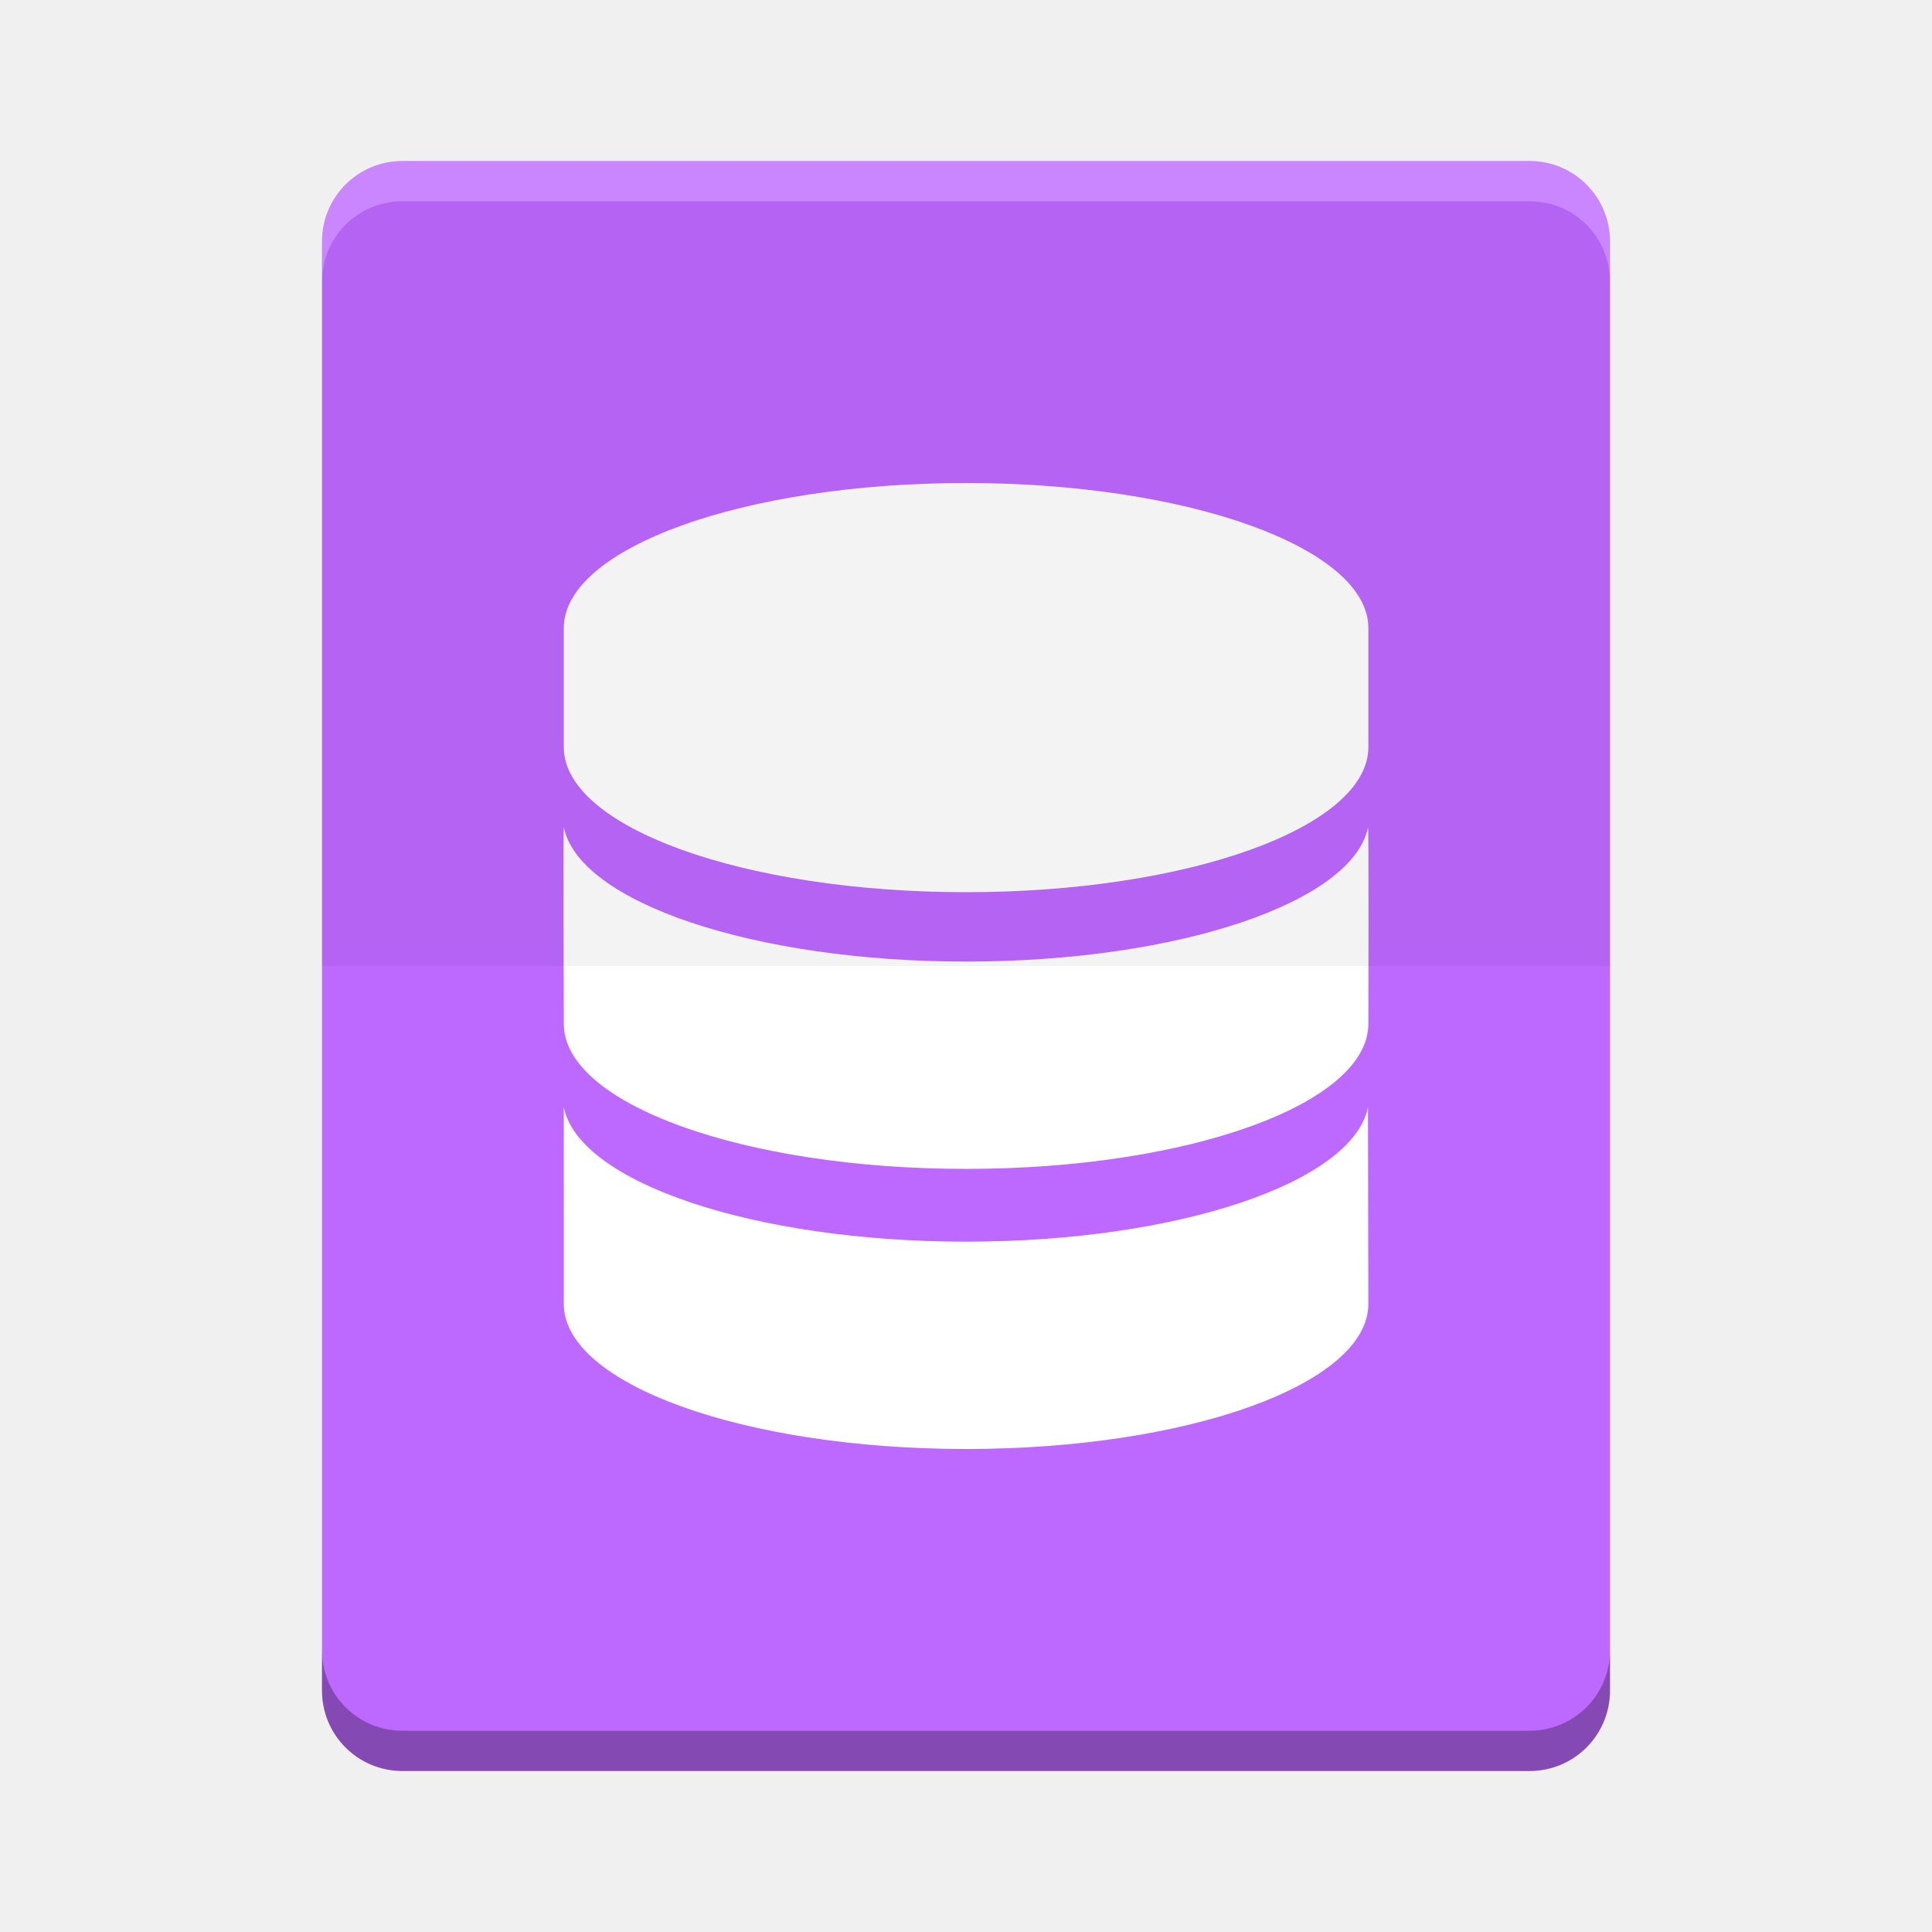
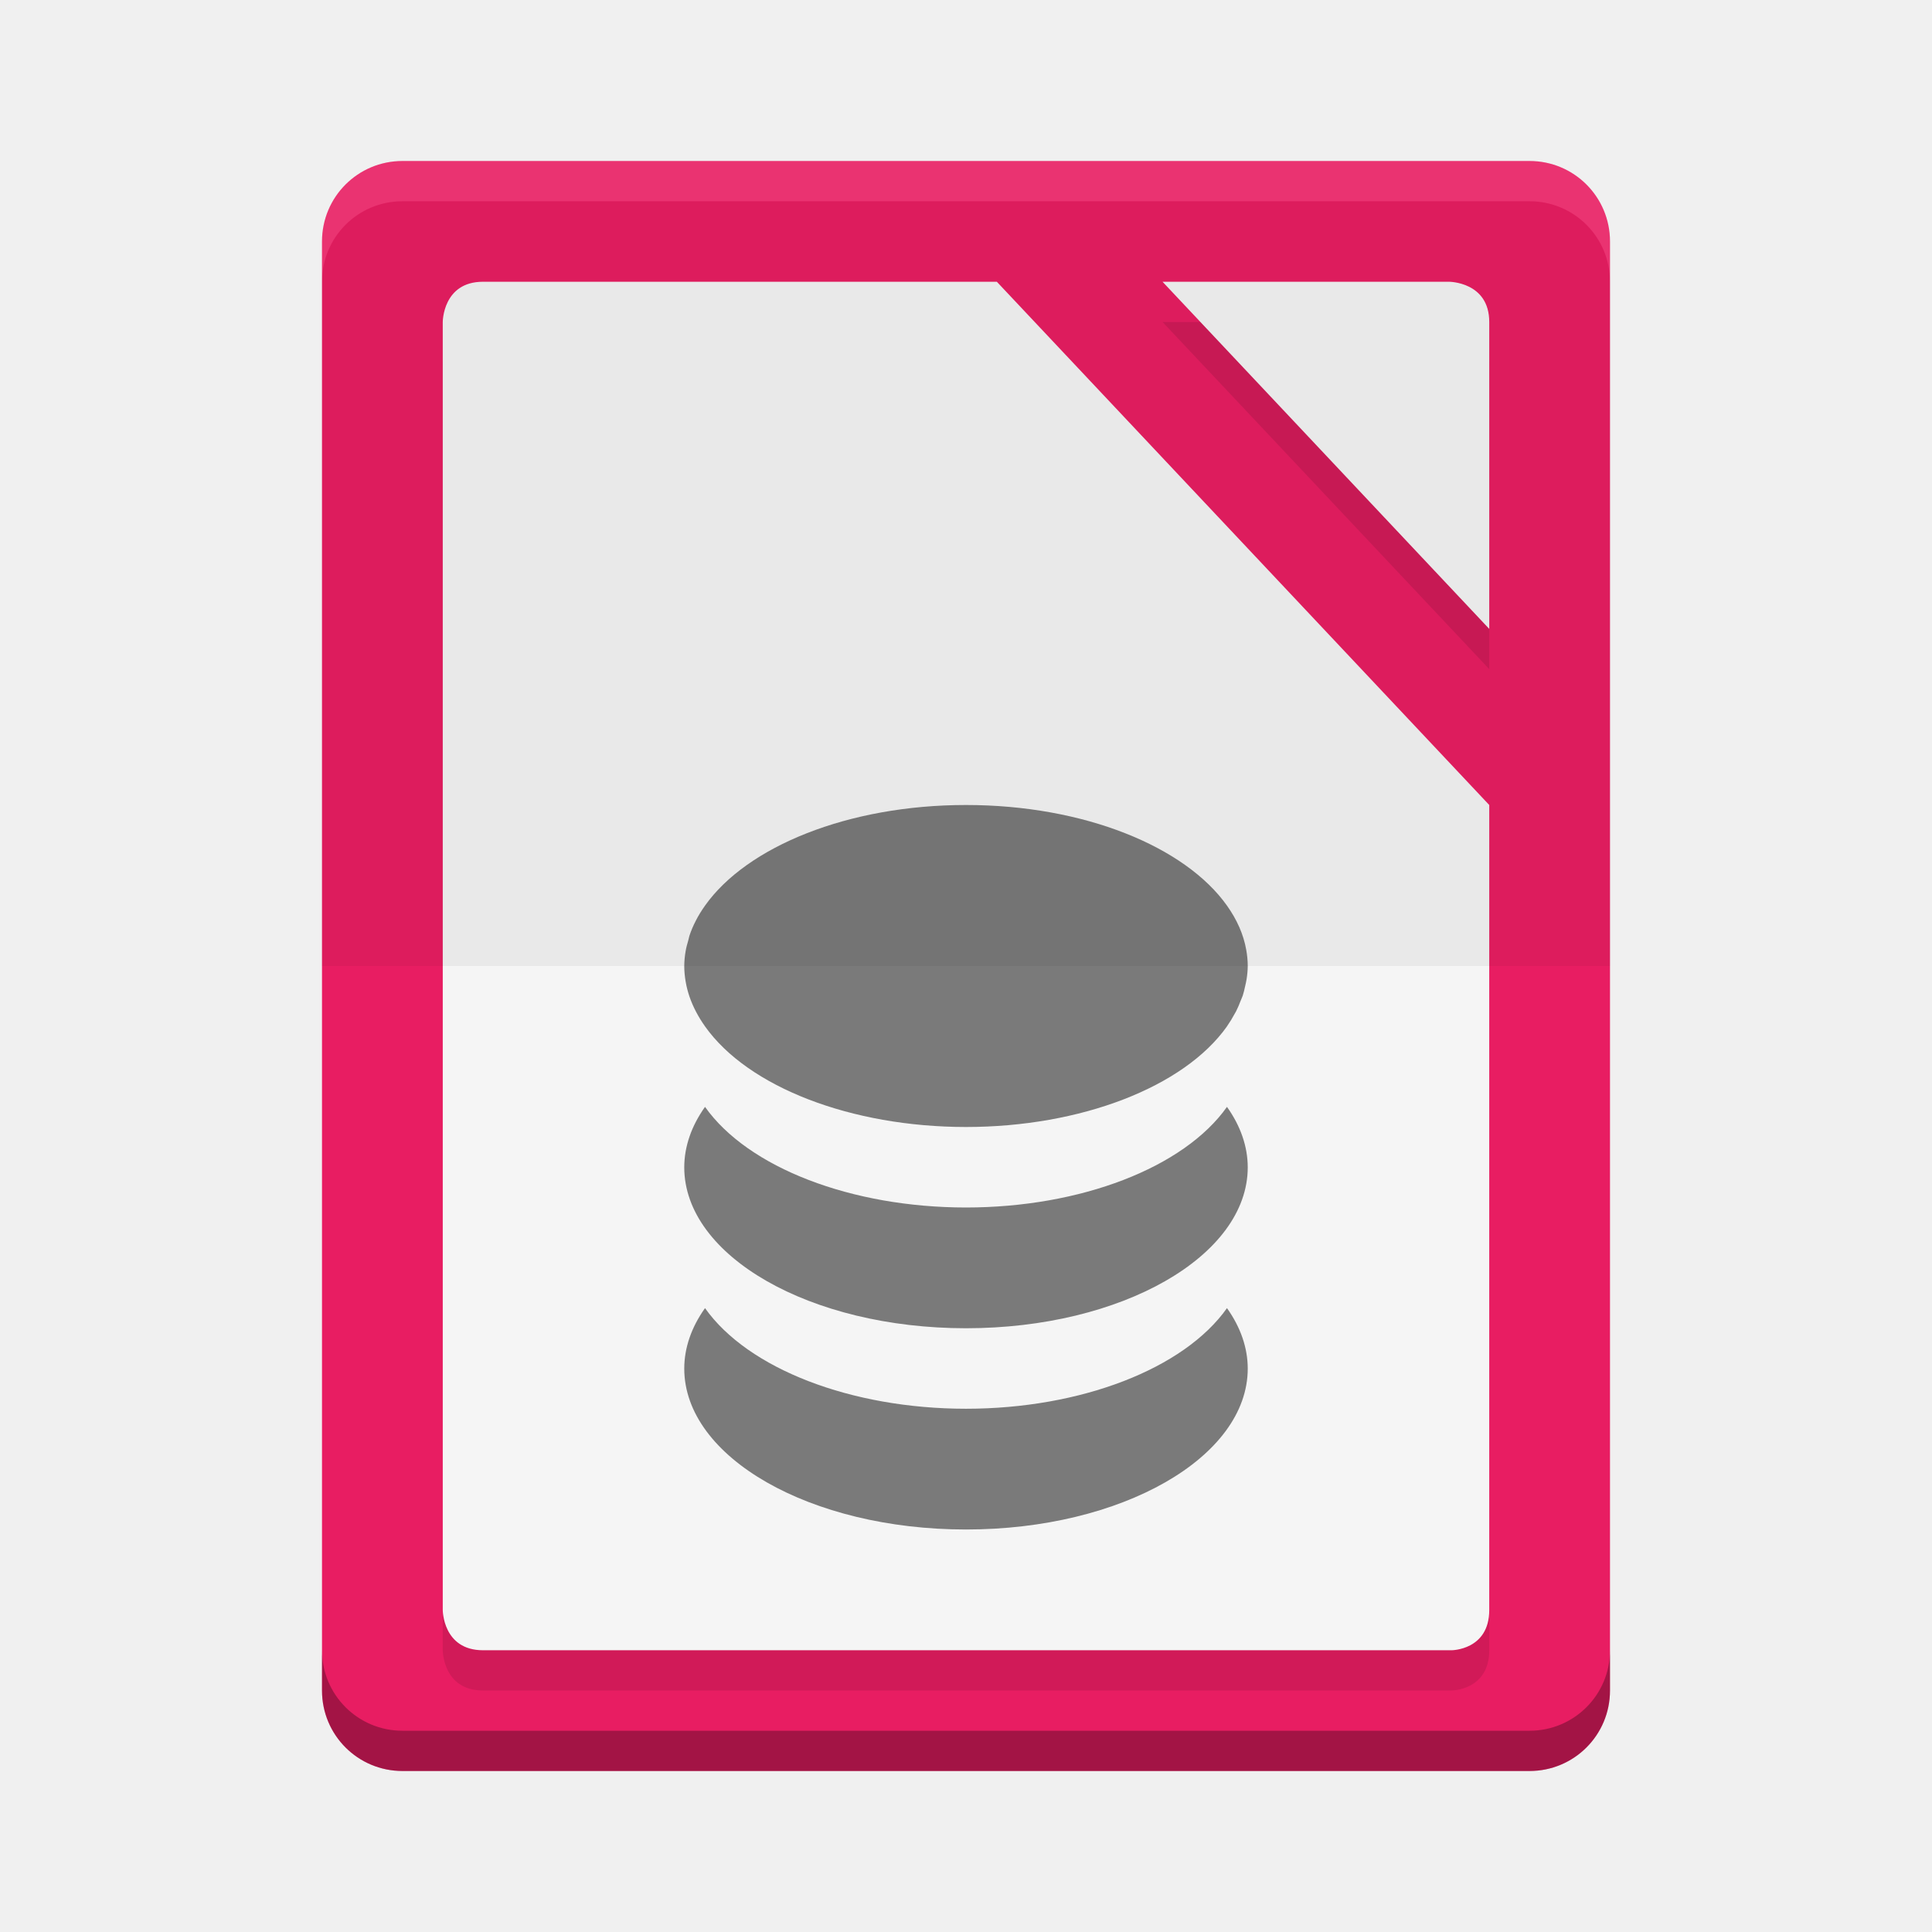
<svg xmlns="http://www.w3.org/2000/svg" id="svg2817" height="48" width="48" version="1.0">
+   <defs id="defs230" />
  <text id="text4087-2-6-5" opacity=".8" font-size="12.666px" xml:space="preserve" y="10.813" x="877.226" font-family="'Bitstream Vera Sans'" fill="#000000">
    <tspan id="tspan4089-7-2-9" y="10.813" x="877.226" />
  </text>
  <text id="text4087-2-6-5-5" opacity=".8" font-size="12.666px" xml:space="preserve" y="-29.929" x="901.187" font-family="'Bitstream Vera Sans'" fill="#000000">
    <tspan id="tspan4089-7-2-9-6" y="-29.929" x="901.187" />
  </text>
  <text id="text4087-2-6-5-2" opacity=".8" font-size="12.666px" xml:space="preserve" y="-60.007" x="-569.371" font-family="'Bitstream Vera Sans'" fill="#000000">
    <tspan id="tspan4089-7-2-9-2" y="-60.007" x="-569.371" />
  </text>
  <text id="text4087-2-6-5-59" opacity=".8" font-size="12.666px" xml:space="preserve" y="685.546" x="-2393.057" font-family="'Bitstream Vera Sans'" fill="#000000">
    <tspan id="tspan4089-7-2-9-4" y="685.546" x="-2393.057" />
  </text>
  <text id="text4087-2-6-5-1" opacity=".8" font-size="12.666px" xml:space="preserve" y="-445.328" x="-454.88" font-family="'Bitstream Vera Sans'" fill="#000000">
    <tspan id="tspan4089-7-2-9-7" y="-445.328" x="-454.88" />
  </text>
  <text id="text4087-2-6-5-7" opacity=".8" font-size="12.666px" xml:space="preserve" y="-858.798" x="352.722" font-family="'Bitstream Vera Sans'" fill="#000000">
    <tspan id="tspan4089-7-2-9-1" y="-858.798" x="352.722" />
  </text>
  <text id="text4087-2-6-5-5-3" opacity=".8" font-size="12.666px" xml:space="preserve" y="-899.54" x="376.683" font-family="'Bitstream Vera Sans'" fill="#000000">
    <tspan id="tspan4089-7-2-9-6-5" y="-899.54" x="376.683" />
  </text>
  <text id="text4087-2-6-5-3" opacity=".8" font-size="12.666px" xml:space="preserve" y="-906.75" x="-1114.78" font-family="'Bitstream Vera Sans'" fill="#000000">
    <tspan id="tspan4089-7-2-9-18" y="-906.75" x="-1114.78" />
  </text>
  <text id="text4087-2-6-5-4" opacity=".8" font-size="12.666px" xml:space="preserve" y="-1179.984" x="345.763" font-family="'Bitstream Vera Sans'" fill="#000000">
    <tspan id="tspan4089-7-2-9-9" y="-1179.984" x="345.763" />
  </text>
  <text id="text4087-2-6-5-7-1" opacity=".8" font-size="12.666px" xml:space="preserve" y="-553.293" x="1831.886" font-family="'Bitstream Vera Sans'" fill="#000000">
    <tspan id="tspan4089-7-2-9-1-8" y="-553.293" x="1831.886" />
  </text>
  <text id="text4087-2-6-5-5-5" opacity=".8" font-size="12.666px" xml:space="preserve" y="-594.034" x="1855.847" font-family="'Bitstream Vera Sans'" fill="#000000">
    <tspan id="tspan4089-7-2-9-6-9" y="-594.034" x="1855.847" />
  </text>
  <text id="text4087-2-6-5-75" opacity=".8" font-size="12.666px" xml:space="preserve" y="-601.244" x="364.384" font-family="'Bitstream Vera Sans'" fill="#000000">
    <tspan id="tspan4089-7-2-9-3" y="-601.244" x="364.384" />
  </text>
  <text id="text4087-2-6-5-4-8" opacity=".8" font-size="12.666px" xml:space="preserve" y="-874.478" x="1824.927" font-family="'Bitstream Vera Sans'" fill="#000000">
    <tspan id="tspan4089-7-2-9-9-8" y="-874.478" x="1824.927" />
  </text>
  <text id="text4087-2-6-5-45" opacity=".8" font-size="12.666px" xml:space="preserve" y="-649.336" x="-573.433" font-family="'Bitstream Vera Sans'" fill="#000000">
    <tspan id="tspan4089-7-2-9-75" y="-649.336" x="-573.433" />
  </text>
  <text id="text4087-2-6-5-59-7" opacity=".8" font-size="12.666px" xml:space="preserve" y="96.218" x="-2397.118" font-family="'Bitstream Vera Sans'" fill="#000000">
    <tspan id="tspan4089-7-2-9-4-0" y="96.218" x="-2397.118" />
  </text>
  <text id="text4087-2-6-5-8" opacity=".8" font-size="12.666px" xml:space="preserve" y="189.09" x="-682.363" font-family="'Bitstream Vera Sans'" fill="#000000">
    <tspan id="tspan4089-7-2-9-19" y="189.09" x="-682.363" />
  </text>
  <text id="text4087-2-6-5-7-5" opacity=".8" font-size="12.666px" xml:space="preserve" y="9.908" x="426.662" font-family="'Bitstream Vera Sans'" fill="#000000">
    <tspan id="tspan4089-7-2-9-1-2" y="9.908" x="426.662" />
  </text>
  <text id="text4087-2-6-5-5-0" opacity=".8" font-size="12.666px" xml:space="preserve" y="-30.834" x="450.622" font-family="'Bitstream Vera Sans'" fill="#000000">
    <tspan id="tspan4089-7-2-9-6-2" y="-30.834" x="450.622" />
  </text>
  <text id="text4087-2-6-5-26" opacity=".8" font-size="12.666px" xml:space="preserve" y="-38.044" x="-1040.841" font-family="'Bitstream Vera Sans'" fill="#000000">
    <tspan id="tspan4089-7-2-9-90" y="-38.044" x="-1040.841" />
  </text>
  <text id="text4087-2-6-5-4-3" opacity=".8" font-size="12.666px" xml:space="preserve" y="-311.278" x="419.702" font-family="'Bitstream Vera Sans'" fill="#000000">
    <tspan id="tspan4089-7-2-9-9-5" y="-311.278" x="419.702" />
  </text>
  <text id="text4087-2-6-5-55" opacity=".8" font-size="12.666px" xml:space="preserve" y="-40.758" x="-608.033" font-family="'Bitstream Vera Sans'" fill="#000000">
    <tspan id="tspan4089-7-2-9-32" y="-40.758" x="-608.033" />
  </text>
  <text id="text4087-2-6-5-59-9" opacity=".8" font-size="12.666px" xml:space="preserve" y="704.795" x="-2431.718" font-family="'Bitstream Vera Sans'" fill="#000000">
    <tspan id="tspan4089-7-2-9-4-1" y="704.795" x="-2431.718" />
  </text>
  <text id="text4087-2-6-5-1-8" opacity=".8" font-size="12.666px" xml:space="preserve" y="-902.289" x="-456.939" font-family="'Bitstream Vera Sans'" fill="#000000">
    <tspan id="tspan4089-7-2-9-7-8" y="-902.289" x="-456.939" />
  </text>
  <text id="text4087-2-6-5-7-8" opacity=".8" font-size="12.666px" xml:space="preserve" y="-1315.759" x="350.663" font-family="'Bitstream Vera Sans'" fill="#000000">
    <tspan id="tspan4089-7-2-9-1-9" y="-1315.759" x="350.663" />
  </text>
  <text id="text4087-2-6-5-5-52" opacity=".8" font-size="12.666px" xml:space="preserve" y="-1356.501" x="374.624" font-family="'Bitstream Vera Sans'" fill="#000000">
    <tspan id="tspan4089-7-2-9-6-4" y="-1356.501" x="374.624" />
  </text>
  <text id="text4087-2-6-5-3-4" opacity=".8" font-size="12.666px" xml:space="preserve" y="-1363.71" x="-1116.84" font-family="'Bitstream Vera Sans'" fill="#000000">
    <tspan id="tspan4089-7-2-9-18-3" y="-1363.71" x="-1116.84" />
  </text>
  <text id="text4087-2-6-5-4-7" opacity=".8" font-size="12.666px" xml:space="preserve" y="-1636.945" x="343.703" font-family="'Bitstream Vera Sans'" fill="#000000">
    <tspan id="tspan4089-7-2-9-9-54" y="-1636.945" x="343.703" />
  </text>
  <text id="text4087-2-6-5-7-1-2" opacity=".8" font-size="12.666px" xml:space="preserve" y="-1010.253" x="1829.826" font-family="'Bitstream Vera Sans'" fill="#000000">
    <tspan id="tspan4089-7-2-9-1-8-0" y="-1010.253" x="1829.826" />
  </text>
  <text id="text4087-2-6-5-5-5-6" opacity=".8" font-size="12.666px" xml:space="preserve" y="-1050.995" x="1853.787" font-family="'Bitstream Vera Sans'" fill="#000000">
    <tspan id="tspan4089-7-2-9-6-9-8" y="-1050.995" x="1853.787" />
  </text>
  <text id="text4087-2-6-5-75-4" opacity=".8" font-size="12.666px" xml:space="preserve" y="-1058.205" x="362.324" font-family="'Bitstream Vera Sans'" fill="#000000">
    <tspan id="tspan4089-7-2-9-3-9" y="-1058.205" x="362.324" />
  </text>
  <text id="text4087-2-6-5-4-8-1" opacity=".8" font-size="12.666px" xml:space="preserve" y="-1331.439" x="1822.867" font-family="'Bitstream Vera Sans'" fill="#000000">
    <tspan id="tspan4089-7-2-9-9-8-8" y="-1331.439" x="1822.867" />
  </text>
  <text id="text4087-2-6-5-45-0" opacity=".8" font-size="12.666px" xml:space="preserve" y="-1106.296" x="-575.492" font-family="'Bitstream Vera Sans'" fill="#000000">
    <tspan id="tspan4089-7-2-9-75-2" y="-1106.296" x="-575.492" />
  </text>
  <text id="text4087-2-6-5-59-5" opacity=".8" font-size="12.666px" xml:space="preserve" y="-360.743" x="-2399.178" font-family="'Bitstream Vera Sans'" fill="#000000">
    <tspan id="tspan4089-7-2-9-4-00" y="-360.743" x="-2399.178" />
  </text>
  <text id="text4087-2-6-5-264" opacity=".8" font-size="12.666px" xml:space="preserve" y="-267.87" x="-684.422" font-family="'Bitstream Vera Sans'" fill="#000000">
    <tspan id="tspan4089-7-2-9-8" y="-267.87" x="-684.422" />
  </text>
  <text id="text4087-2-6-5-42" opacity=".8" font-size="12.666px" xml:space="preserve" y="-26.956" x="155.592" font-family="'Bitstream Vera Sans'" fill="#000000">
    <tspan id="tspan4089-7-2-9-93" y="-26.956" x="155.592" />
  </text>
  <text id="text4087-2-6-5-5-05" opacity=".8" font-size="12.666px" xml:space="preserve" y="-67.698" x="179.553" font-family="'Bitstream Vera Sans'" fill="#000000">
    <tspan id="tspan4089-7-2-9-6-49" y="-67.698" x="179.553" />
  </text>
  <text id="text4087-2-6-5-1-4" opacity=".8" font-size="12.666px" xml:space="preserve" y="-261.727" x="-1090.263" font-family="'Bitstream Vera Sans'" fill="#000000">
    <tspan id="tspan4089-7-2-9-7-7" y="-261.727" x="-1090.263" />
  </text>
  <text id="text4087-2-6-5-7-56" opacity=".8" font-size="12.666px" xml:space="preserve" y="-675.197" x="-282.661" font-family="'Bitstream Vera Sans'" fill="#000000">
    <tspan id="tspan4089-7-2-9-1-1" y="-675.197" x="-282.661" />
  </text>
  <text id="text4087-2-6-5-5-8" opacity=".8" font-size="12.666px" xml:space="preserve" y="-715.938" x="-258.7" font-family="'Bitstream Vera Sans'" fill="#000000">
    <tspan id="tspan4089-7-2-9-6-7" y="-715.938" x="-258.7" />
  </text>
  <text id="text4087-2-6-5-3-42" opacity=".8" font-size="12.666px" xml:space="preserve" y="-723.148" x="-1750.164" font-family="'Bitstream Vera Sans'" fill="#000000">
    <tspan id="tspan4089-7-2-9-18-39" y="-723.148" x="-1750.164" />
  </text>
  <text id="text4087-2-6-5-4-4" opacity=".8" font-size="12.666px" xml:space="preserve" y="-996.383" x="-289.621" font-family="'Bitstream Vera Sans'" fill="#000000">
    <tspan id="tspan4089-7-2-9-9-3" y="-996.383" x="-289.621" />
  </text>
  <text id="text4087-2-6-5-7-1-0" opacity=".8" font-size="12.666px" xml:space="preserve" y="-369.691" x="1196.503" font-family="'Bitstream Vera Sans'" fill="#000000">
    <tspan id="tspan4089-7-2-9-1-8-5" y="-369.691" x="1196.503" />
  </text>
  <text id="text4087-2-6-5-5-5-5" opacity=".8" font-size="12.666px" xml:space="preserve" y="-410.433" x="1220.463" font-family="'Bitstream Vera Sans'" fill="#000000">
    <tspan id="tspan4089-7-2-9-6-9-2" y="-410.433" x="1220.463" />
  </text>
  <text id="text4087-2-6-5-75-9" opacity=".8" font-size="12.666px" xml:space="preserve" y="-417.643" x="-271" font-family="'Bitstream Vera Sans'" fill="#000000">
    <tspan id="tspan4089-7-2-9-3-1" y="-417.643" x="-271" />
  </text>
  <text id="text4087-2-6-5-4-8-18" opacity=".8" font-size="12.666px" xml:space="preserve" y="-690.877" x="1189.543" font-family="'Bitstream Vera Sans'" fill="#000000">
    <tspan id="tspan4089-7-2-9-9-8-4" y="-690.877" x="1189.543" />
  </text>
  <text id="text4087-2-6-5-45-3" opacity=".8" font-size="12.666px" xml:space="preserve" y="-465.734" x="-1208.816" font-family="'Bitstream Vera Sans'" fill="#000000">
    <tspan id="tspan4089-7-2-9-75-7" y="-465.734" x="-1208.816" />
  </text>
  <text id="text4087-2-6-5-59-8" opacity=".8" font-size="12.666px" xml:space="preserve" y="279.819" x="-3032.502" font-family="'Bitstream Vera Sans'" fill="#000000">
    <tspan id="tspan4089-7-2-9-4-2" y="279.819" x="-3032.502" />
  </text>
  <g id="layer4-0" transform="matrix(.90475 0 0 .90475 -716.75 -676.29)">
    <text id="text4087-2-6-5-20" opacity=".8" font-size="14px" xml:space="preserve" y="1159.415" x="-664.274" font-family="'Bitstream Vera Sans'" fill="#000000">
      <tspan id="tspan4089-7-2-9-82" y="1159.415" x="-664.274" />
    </text>
  </g>
  <text id="text4087-2-6-5-9" opacity=".8" font-size="12.666px" xml:space="preserve" y="18.051" x="877.226" font-family="'Bitstream Vera Sans'" fill="#000000">
    <tspan id="tspan4089-7-2-9-43" y="18.051" x="877.226" />
  </text>
  <text id="text4087-2-6-5-5-51" opacity=".8" font-size="12.666px" xml:space="preserve" y="-22.691" x="901.187" font-family="'Bitstream Vera Sans'" fill="#000000">
    <tspan id="tspan4089-7-2-9-6-74" y="-22.691" x="901.187" />
  </text>
  <text id="text4087-2-6-5-2-3" opacity=".8" font-size="12.666px" xml:space="preserve" y="-52.769" x="-569.371" font-family="'Bitstream Vera Sans'" fill="#000000">
    <tspan id="tspan4089-7-2-9-2-1" y="-52.769" x="-569.371" />
  </text>
  <text id="text4087-2-6-5-59-4" opacity=".8" font-size="12.666px" xml:space="preserve" y="692.784" x="-2393.057" font-family="'Bitstream Vera Sans'" fill="#000000">
    <tspan id="tspan4089-7-2-9-4-6" y="692.784" x="-2393.057" />
  </text>
  <text id="text4087-2-6-5-1-9" opacity=".8" font-size="12.666px" xml:space="preserve" y="-438.09" x="-454.88" font-family="'Bitstream Vera Sans'" fill="#000000">
    <tspan id="tspan4089-7-2-9-7-4" y="-438.09" x="-454.88" />
  </text>
  <text id="text4087-2-6-5-7-2" opacity=".8" font-size="12.666px" xml:space="preserve" y="-851.56" x="352.722" font-family="'Bitstream Vera Sans'" fill="#000000">
    <tspan id="tspan4089-7-2-9-1-26" y="-851.56" x="352.722" />
  </text>
  <text id="text4087-2-6-5-5-3-4" opacity=".8" font-size="12.666px" xml:space="preserve" y="-892.302" x="376.683" font-family="'Bitstream Vera Sans'" fill="#000000">
    <tspan id="tspan4089-7-2-9-6-5-1" y="-892.302" x="376.683" />
  </text>
  <text id="text4087-2-6-5-3-2" opacity=".8" font-size="12.666px" xml:space="preserve" y="-899.512" x="-1114.78" font-family="'Bitstream Vera Sans'" fill="#000000">
    <tspan id="tspan4089-7-2-9-18-8" y="-899.512" x="-1114.78" />
  </text>
  <text id="text4087-2-6-5-4-89" opacity=".8" font-size="12.666px" xml:space="preserve" y="-1172.746" x="345.763" font-family="'Bitstream Vera Sans'" fill="#000000">
    <tspan id="tspan4089-7-2-9-9-2" y="-1172.746" x="345.763" />
  </text>
  <text id="text4087-2-6-5-7-1-8" opacity=".8" font-size="12.666px" xml:space="preserve" y="-546.055" x="1831.886" font-family="'Bitstream Vera Sans'" fill="#000000">
    <tspan id="tspan4089-7-2-9-1-8-8" y="-546.055" x="1831.886" />
  </text>
  <text id="text4087-2-6-5-5-5-8" opacity=".8" font-size="12.666px" xml:space="preserve" y="-586.797" x="1855.847" font-family="'Bitstream Vera Sans'" fill="#000000">
    <tspan id="tspan4089-7-2-9-6-9-6" y="-586.797" x="1855.847" />
  </text>
  <text id="text4087-2-6-5-75-8" opacity=".8" font-size="12.666px" xml:space="preserve" y="-594.006" x="364.384" font-family="'Bitstream Vera Sans'" fill="#000000">
    <tspan id="tspan4089-7-2-9-3-3" y="-594.006" x="364.384" />
  </text>
  <text id="text4087-2-6-5-4-8-8" opacity=".8" font-size="12.666px" xml:space="preserve" y="-867.24" x="1824.927" font-family="'Bitstream Vera Sans'" fill="#000000">
    <tspan id="tspan4089-7-2-9-9-8-3" y="-867.24" x="1824.927" />
  </text>
  <text id="text4087-2-6-5-45-33" opacity=".8" font-size="12.666px" xml:space="preserve" y="-642.098" x="-573.433" font-family="'Bitstream Vera Sans'" fill="#000000">
    <tspan id="tspan4089-7-2-9-75-8" y="-642.098" x="-573.433" />
  </text>
  <text id="text4087-2-6-5-59-7-0" opacity=".8" font-size="12.666px" xml:space="preserve" y="103.456" x="-2397.118" font-family="'Bitstream Vera Sans'" fill="#000000">
    <tspan id="tspan4089-7-2-9-4-0-4" y="103.456" x="-2397.118" />
  </text>
  <text id="text4087-2-6-5-8-7" opacity=".8" font-size="12.666px" xml:space="preserve" y="196.328" x="-682.363" font-family="'Bitstream Vera Sans'" fill="#000000">
    <tspan id="tspan4089-7-2-9-19-6" y="196.328" x="-682.363" />
  </text>
  <text id="text4087-2-6-5-7-5-8" opacity=".8" font-size="12.666px" xml:space="preserve" y="17.146" x="426.662" font-family="'Bitstream Vera Sans'" fill="#000000">
    <tspan id="tspan4089-7-2-9-1-2-9" y="17.146" x="426.662" />
  </text>
  <text id="text4087-2-6-5-5-0-0" opacity=".8" font-size="12.666px" xml:space="preserve" y="-23.596" x="450.622" font-family="'Bitstream Vera Sans'" fill="#000000">
    <tspan id="tspan4089-7-2-9-6-2-6" y="-23.596" x="450.622" />
  </text>
  <text id="text4087-2-6-5-26-8" opacity=".8" font-size="12.666px" xml:space="preserve" y="-30.806" x="-1040.841" font-family="'Bitstream Vera Sans'" fill="#000000">
    <tspan id="tspan4089-7-2-9-90-7" y="-30.806" x="-1040.841" />
  </text>
  <text id="text4087-2-6-5-4-3-9" opacity=".8" font-size="12.666px" xml:space="preserve" y="-304.04" x="419.702" font-family="'Bitstream Vera Sans'" fill="#000000">
    <tspan id="tspan4089-7-2-9-9-5-0" y="-304.04" x="419.702" />
  </text>
  <text id="text4087-2-6-5-55-3" opacity=".8" font-size="12.666px" xml:space="preserve" y="-33.52" x="-608.033" font-family="'Bitstream Vera Sans'" fill="#000000">
    <tspan id="tspan4089-7-2-9-32-3" y="-33.52" x="-608.033" />
  </text>
  <text id="text4087-2-6-5-59-9-3" opacity=".8" font-size="12.666px" xml:space="preserve" y="712.033" x="-2431.718" font-family="'Bitstream Vera Sans'" fill="#000000">
    <tspan id="tspan4089-7-2-9-4-1-7" y="712.033" x="-2431.718" />
  </text>
  <text id="text4087-2-6-5-1-8-3" opacity=".8" font-size="12.666px" xml:space="preserve" y="-895.051" x="-456.939" font-family="'Bitstream Vera Sans'" fill="#000000">
    <tspan id="tspan4089-7-2-9-7-8-2" y="-895.051" x="-456.939" />
  </text>
  <text id="text4087-2-6-5-7-8-6" opacity=".8" font-size="12.666px" xml:space="preserve" y="-1308.521" x="350.663" font-family="'Bitstream Vera Sans'" fill="#000000">
    <tspan id="tspan4089-7-2-9-1-9-5" y="-1308.521" x="350.663" />
  </text>
  <text id="text4087-2-6-5-5-52-2" opacity=".8" font-size="12.666px" xml:space="preserve" y="-1349.263" x="374.624" font-family="'Bitstream Vera Sans'" fill="#000000">
    <tspan id="tspan4089-7-2-9-6-4-6" y="-1349.263" x="374.624" />
  </text>
  <text id="text4087-2-6-5-3-4-5" opacity=".8" font-size="12.666px" xml:space="preserve" y="-1356.472" x="-1116.84" font-family="'Bitstream Vera Sans'" fill="#000000">
    <tspan id="tspan4089-7-2-9-18-3-8" y="-1356.472" x="-1116.84" />
  </text>
  <text id="text4087-2-6-5-4-7-7" opacity=".8" font-size="12.666px" xml:space="preserve" y="-1629.707" x="343.703" font-family="'Bitstream Vera Sans'" fill="#000000">
    <tspan id="tspan4089-7-2-9-9-54-9" y="-1629.707" x="343.703" />
  </text>
  <text id="text4087-2-6-5-7-1-2-6" opacity=".8" font-size="12.666px" xml:space="preserve" y="-1003.015" x="1829.826" font-family="'Bitstream Vera Sans'" fill="#000000">
    <tspan id="tspan4089-7-2-9-1-8-0-0" y="-1003.015" x="1829.826" />
  </text>
  <text id="text4087-2-6-5-5-5-6-4" opacity=".8" font-size="12.666px" xml:space="preserve" y="-1043.757" x="1853.787" font-family="'Bitstream Vera Sans'" fill="#000000">
    <tspan id="tspan4089-7-2-9-6-9-8-1" y="-1043.757" x="1853.787" />
  </text>
  <text id="text4087-2-6-5-75-4-0" opacity=".8" font-size="12.666px" xml:space="preserve" y="-1050.967" x="362.324" font-family="'Bitstream Vera Sans'" fill="#000000">
    <tspan id="tspan4089-7-2-9-3-9-4" y="-1050.967" x="362.324" />
  </text>
  <text id="text4087-2-6-5-4-8-1-8" opacity=".8" font-size="12.666px" xml:space="preserve" y="-1324.201" x="1822.867" font-family="'Bitstream Vera Sans'" fill="#000000">
    <tspan id="tspan4089-7-2-9-9-8-8-7" y="-1324.201" x="1822.867" />
  </text>
  <text id="text4087-2-6-5-45-0-0" opacity=".8" font-size="12.666px" xml:space="preserve" y="-1099.058" x="-575.492" font-family="'Bitstream Vera Sans'" fill="#000000">
    <tspan id="tspan4089-7-2-9-75-2-8" y="-1099.058" x="-575.492" />
  </text>
  <text id="text4087-2-6-5-59-5-6" opacity=".8" font-size="12.666px" xml:space="preserve" y="-353.505" x="-2399.178" font-family="'Bitstream Vera Sans'" fill="#000000">
    <tspan id="tspan4089-7-2-9-4-00-2" y="-353.505" x="-2399.178" />
  </text>
  <text id="text4087-2-6-5-264-4" opacity=".8" font-size="12.666px" xml:space="preserve" y="-260.632" x="-684.422" font-family="'Bitstream Vera Sans'" fill="#000000">
    <tspan id="tspan4089-7-2-9-8-7" y="-260.632" x="-684.422" />
  </text>
  <text id="text4087-2-6-5-42-9" opacity=".8" font-size="12.666px" xml:space="preserve" y="-19.718" x="155.592" font-family="'Bitstream Vera Sans'" fill="#000000">
    <tspan id="tspan4089-7-2-9-93-3" y="-19.718" x="155.592" />
  </text>
  <text id="text4087-2-6-5-5-05-9" opacity=".8" font-size="12.666px" xml:space="preserve" y="-60.46" x="179.553" font-family="'Bitstream Vera Sans'" fill="#000000">
    <tspan id="tspan4089-7-2-9-6-49-2" y="-60.46" x="179.553" />
  </text>
  <text id="text4087-2-6-5-1-4-8" opacity=".8" font-size="12.666px" xml:space="preserve" y="-254.489" x="-1090.263" font-family="'Bitstream Vera Sans'" fill="#000000">
    <tspan id="tspan4089-7-2-9-7-7-3" y="-254.489" x="-1090.263" />
  </text>
  <text id="text4087-2-6-5-7-56-0" opacity=".8" font-size="12.666px" xml:space="preserve" y="-667.959" x="-282.661" font-family="'Bitstream Vera Sans'" fill="#000000">
    <tspan id="tspan4089-7-2-9-1-1-1" y="-667.959" x="-282.661" />
  </text>
  <text id="text4087-2-6-5-5-8-7" opacity=".8" font-size="12.666px" xml:space="preserve" y="-708.701" x="-258.7" font-family="'Bitstream Vera Sans'" fill="#000000">
    <tspan id="tspan4089-7-2-9-6-7-8" y="-708.701" x="-258.7" />
  </text>
  <text id="text4087-2-6-5-3-42-9" opacity=".8" font-size="12.666px" xml:space="preserve" y="-715.91" x="-1750.164" font-family="'Bitstream Vera Sans'" fill="#000000">
    <tspan id="tspan4089-7-2-9-18-39-1" y="-715.91" x="-1750.164" />
  </text>
  <text id="text4087-2-6-5-4-4-5" opacity=".8" font-size="12.666px" xml:space="preserve" y="-989.144" x="-289.621" font-family="'Bitstream Vera Sans'" fill="#000000">
    <tspan id="tspan4089-7-2-9-9-3-4" y="-989.144" x="-289.621" />
  </text>
  <text id="text4087-2-6-5-7-1-0-9" opacity=".8" font-size="12.666px" xml:space="preserve" y="-362.453" x="1196.503" font-family="'Bitstream Vera Sans'" fill="#000000">
    <tspan id="tspan4089-7-2-9-1-8-5-2" y="-362.453" x="1196.503" />
  </text>
  <text id="text4087-2-6-5-5-5-5-5" opacity=".8" font-size="12.666px" xml:space="preserve" y="-403.195" x="1220.463" font-family="'Bitstream Vera Sans'" fill="#000000">
    <tspan id="tspan4089-7-2-9-6-9-2-7" y="-403.195" x="1220.463" />
  </text>
  <text id="text4087-2-6-5-75-9-4" opacity=".8" font-size="12.666px" xml:space="preserve" y="-410.405" x="-271" font-family="'Bitstream Vera Sans'" fill="#000000">
    <tspan id="tspan4089-7-2-9-3-1-9" y="-410.405" x="-271" />
  </text>
  <text id="text4087-2-6-5-4-8-18-9" opacity=".8" font-size="12.666px" xml:space="preserve" y="-683.639" x="1189.543" font-family="'Bitstream Vera Sans'" fill="#000000">
    <tspan id="tspan4089-7-2-9-9-8-4-4" y="-683.639" x="1189.543" />
  </text>
  <text id="text4087-2-6-5-45-3-5" opacity=".8" font-size="12.666px" xml:space="preserve" y="-458.496" x="-1208.816" font-family="'Bitstream Vera Sans'" fill="#000000">
    <tspan id="tspan4089-7-2-9-75-7-9" y="-458.496" x="-1208.816" />
  </text>
  <text id="text4087-2-6-5-59-8-3" opacity=".8" font-size="12.666px" xml:space="preserve" y="287.057" x="-3032.502" font-family="'Bitstream Vera Sans'" fill="#000000">
    <tspan id="tspan4089-7-2-9-4-2-5" y="287.057" x="-3032.502" />
  </text>
  <g id="layer4-0-7" transform="matrix(.90475 0 0 .90475 -716.75 -669.05)">
    <text id="text4087-2-6-5-20-0" opacity=".8" font-size="14px" xml:space="preserve" y="1159.415" x="-664.274" font-family="'Bitstream Vera Sans'" fill="#000000">
      <tspan id="tspan4089-7-2-9-82-8" y="1159.415" x="-664.274" />
    </text>
  </g>
  <text id="text7276" font-size="12.666px" xml:space="preserve" y="-361.225" x="435.904" font-family="'Droid Sans'" fill="#000000">
    <tspan id="tspan7278" y="-361.225" x="435.904" />
    <tspan id="tspan7280" y="-345.392" x="435.904" />
  </text>
  <text id="text4087-2-6-5-51" opacity=".8" font-size="12.666px" xml:space="preserve" y="-843.27" x="901.088" font-family="'Bitstream Vera Sans'" fill="#000000">
    <tspan id="tspan4089-7-2-9-97" y="-843.27" x="901.088" />
  </text>
  <text id="text4087-2-6-5-59-2" opacity=".8" font-size="12.666px" xml:space="preserve" y="-97.717" x="-922.598" font-family="'Bitstream Vera Sans'" fill="#000000">
    <tspan id="tspan4089-7-2-9-4-4" y="-97.717" x="-922.598" />
  </text>
  <text id="text4087-2-6-5-7-7" opacity=".8" font-size="12.666px" xml:space="preserve" y="-1128.266" x="1628.168" font-family="'Bitstream Vera Sans'" fill="#000000">
    <tspan id="tspan4089-7-2-9-1-6" y="-1128.266" x="1628.168" />
  </text>
  <text id="text4087-2-6-5-5-6" opacity=".8" font-size="12.666px" xml:space="preserve" y="-1169.008" x="1652.129" font-family="'Bitstream Vera Sans'" fill="#000000">
    <tspan id="tspan4089-7-2-9-6-53" y="-1169.008" x="1652.129" />
  </text>
  <text id="text4087-2-6-5-54" opacity=".8" font-size="12.666px" xml:space="preserve" y="-1176.217" x="160.665" font-family="'Bitstream Vera Sans'" fill="#000000">
    <tspan id="tspan4089-7-2-9-0" y="-1176.217" x="160.665" />
  </text>
  <text id="text4087-2-6-5-4-1" opacity=".8" font-size="12.666px" xml:space="preserve" y="-1449.452" x="1621.208" font-family="'Bitstream Vera Sans'" fill="#000000">
    <tspan id="tspan4089-7-2-9-9-28" y="-1449.452" x="1621.208" />
  </text>
-   <path id="rect4203" fill="#bd68ff" d="m40 42v-36c0-1.108-0.892-2-2-2h-28c-1.108 0-2 0.892-2 2v36c0 1.108 0.892 2 2 2h28c1.108 0 2-0.892 2-2z" />
-   <g id="g4689" transform="matrix(.25515 0 0 .25236 11.867 12)" fill="#fff">
-     <g id="g4634" fill="#fff">
-       <g id="Layer_1_14_" fill="#fff">
-         <g id="g4637" fill="#fff">
-           <g id="g4639">
-             <g id="g4641" fill="#fff">
-               <path id="path4643" d="m47.561 0c-21.633 0-39.171 6.393-39.171 14.283v11.72c0 7.891 17.538 14.282 39.171 14.282 21.632 0 39.17-6.392 39.17-14.282v-11.72c0-7.89-17.538-14.283-39.17-14.283z" fill="#fff" />
-             </g>
-           </g>
-           <g id="g4645">
-             <g id="g4647" fill="#fff">
-               <path id="path4649" d="m47.561 47.115c-20.654 0-37.682-5.832-39.171-13.227-0.071 0.353 0 19.355 0 19.355 0 7.892 17.538 14.283 39.171 14.283 21.632 0 39.17-6.393 39.17-14.283 0 0 0.044-19.003-0.026-19.355-1.491 7.396-18.491 13.227-39.144 13.227z" fill="#fff" />
-             </g>
-           </g>
-           <path id="path4651" d="m86.694 61.464c-1.488 7.391-18.479 13.226-39.133 13.226s-37.686-5.836-39.175-13.226l0.004 19.356c0 7.891 17.538 14.282 39.171 14.282 21.632 0 39.17-6.393 39.17-14.282l-0.037-19.356z" />
-         </g>
-       </g>
-     </g>
-   </g>
-   <path id="rect4199" opacity=".2" fill="#fff" d="m10 4c-1.108 0-2 0.892-2 2v1c0-1.108 0.892-2 2-2h28c1.108 0 2 0.892 2 2v-1c0-1.108-0.892-2-2-2z" />
-   <path id="path4009" opacity=".05" style="enable-background:new" d="m38 5c1.108 0 2 0.892 2 2v17h-32v-17c0-1.108 0.892-2 2-2z" />
-   <path id="rect4279" opacity=".3" d="m8 41v1c0 1.108 0.892 2 2 2h28c1.108 0 2-0.892 2-2v-1c0 1.108-0.892 2-2 2h-28c-1.108 0-2-0.892-2-2z" />
+   <path style="fill:#e81d62;fill-opacity:1;stroke:none" d="M 40,42 40,6 C 40,4.892 39.108,4 38,4 L 10,4 C 8.892,4 8,4.892 8,6 l 0,36 c 0,1.108 0.892,2 2,2 l 28,0 c 1.108,0 2,-0.892 2,-2 z" id="path4821" />
+   <path id="path4823" d="m 12,8 c -1,0 -1,1 -1,1 l 0,32 c 0,0 0,1 1,1 l 24.062,0 C 36.062,42 37,42 37,41 L 37,21 24.766,8 Z M 28.883,8 37,16.625 37,9 C 37,8 36,8 36,8 Z" style="opacity:0.1;fill:#000000;fill-opacity:1;stroke:none;stroke-width:6;stroke-linecap:round;stroke-linejoin:round;stroke-miterlimit:4;stroke-dasharray:none;stroke-opacity:1" />
+   <path style="opacity:0.1;fill:#ffffff;fill-opacity:1;stroke:none" d="M 10,4 C 8.892,4 8,4.892 8,6 L 8,7 C 8,5.892 8.892,5 10,5 l 28,0 c 1.108,0 2,0.892 2,2 L 40,6 C 40,4.892 39.108,4 38,4 Z" id="path4831" />
+   <path style="opacity:1;fill:#f5f5f5;fill-opacity:1;stroke:none;stroke-width:6;stroke-linecap:round;stroke-linejoin:round;stroke-miterlimit:4;stroke-dasharray:none;stroke-opacity:1" d="m 12,7 c -1,0 -1,1 -1,1 l 0,32 c 0,0 0,1 1,1 l 24.062,0 C 36.062,41 37,41 37,40 L 37,20 24.766,7 Z M 28.883,7 37,15.625 37,8 C 37,7 36,7 36,7 Z" id="path4833" />
+   <path style="display:inline;opacity:0.05;fill:#000000;fill-opacity:1;stroke:none;enable-background:new" d="m 38,5 c 1.108,0 2,0.892 2,2 L 40,24 8,24 8,7 C 8,5.892 8.892,5 10,5 Z" id="path4835" />
+   <path style="opacity:0.3;fill:#000000;fill-opacity:1;stroke:none" d="m 8,41 0,1 c 0,1.108 0.892,2 2,2 l 28,0 c 1.108,0 2,-0.892 2,-2 l 0,-1 c 0,1.108 -0.892,2 -2,2 L 10,43 C 8.892,43 8,42.108 8,41 Z" id="path4382" />
+   <path style="opacity:0.5;fill:#000000;fill-opacity:1;stroke:none;stroke-width:4;stroke-linecap:round;stroke-linejoin:round;stroke-miterlimit:4;stroke-dasharray:none;stroke-opacity:1" d="m 24,20 c -2.936,0 -5.445,1.035 -6.484,2.5 -0.087,0.123 -0.165,0.248 -0.23,0.377 -0.063,0.122 -0.116,0.246 -0.158,0.373 a 7,4 0 0 0 -0.029,0.117 c -0.024,0.086 -0.05,0.172 -0.064,0.26 A 7,4 0 0 0 17,24 c 3.85e-4,0.13 0.013,0.26 0.035,0.389 a 7,4 0 0 0 0.096,0.375 7,4 0 0 0 0.162,0.373 A 7,4 0 0 0 17.516,25.5 7,4 0 0 0 24,28 a 7,4 0 0 0 6.484,-2.5 7,4 0 0 0 0.002,-0.004 7,4 0 0 0 0.189,-0.309 c 0.011,-0.02 0.025,-0.04 0.035,-0.061 a 7,4 0 0 0 0.115,-0.266 c 0.016,-0.042 0.037,-0.083 0.051,-0.125 a 7,4 0 0 0 0.057,-0.223 c 0.013,-0.059 0.028,-0.117 0.037,-0.176 A 7,4 0 0 0 31,24 7,4 0 0 0 30.963,23.602 C 30.896,23.215 30.73,22.846 30.484,22.5 29.445,21.035 26.936,20 24,20 Z m -6.484,7.5 A 7,4 0 0 0 17,29 7,4 0 0 0 24,33 7,4 0 0 0 31,29 7,4 0 0 0 30.484,27.5 7,4 0 0 1 24,30 7,4 0 0 1 17.516,27.5 Z m 0,5 A 7,4 0 0 0 17,34 7,4 0 0 0 24,38 7,4 0 0 0 31,34 7,4 0 0 0 30.484,32.5 7,4 0 0 1 24,35 7,4 0 0 1 17.516,32.5 Z" id="ellipse4416" />
</svg>
